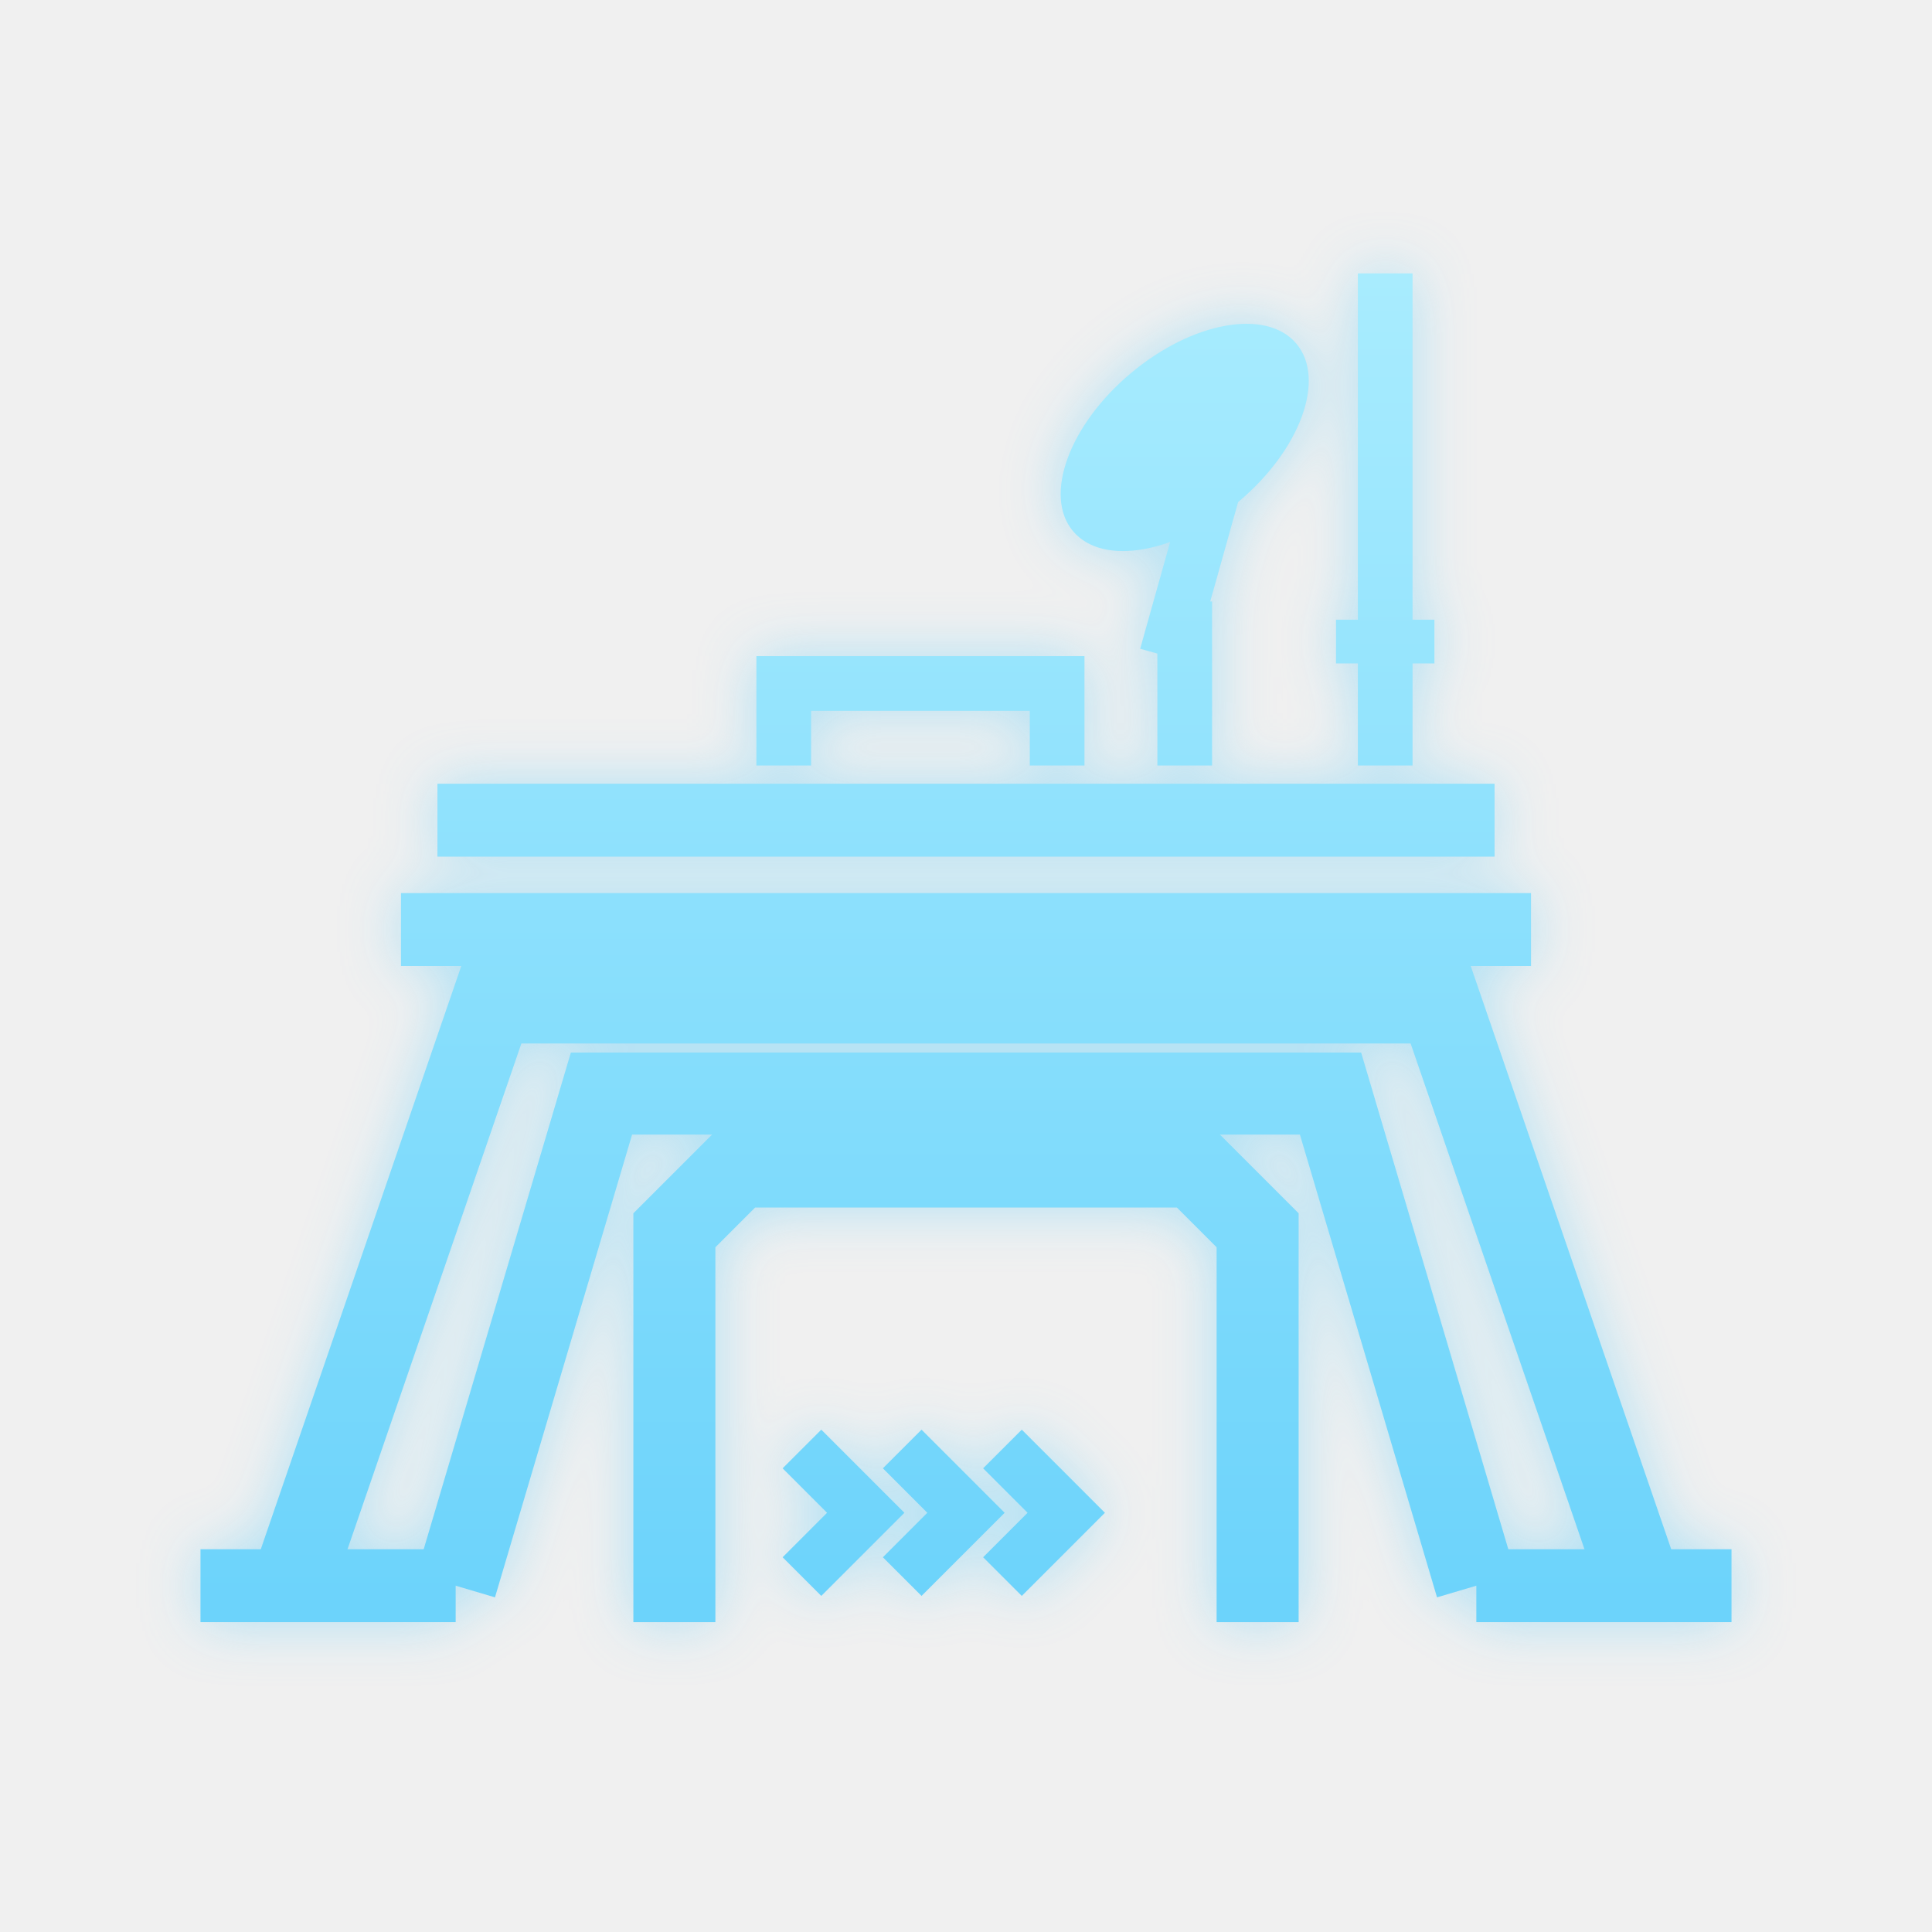
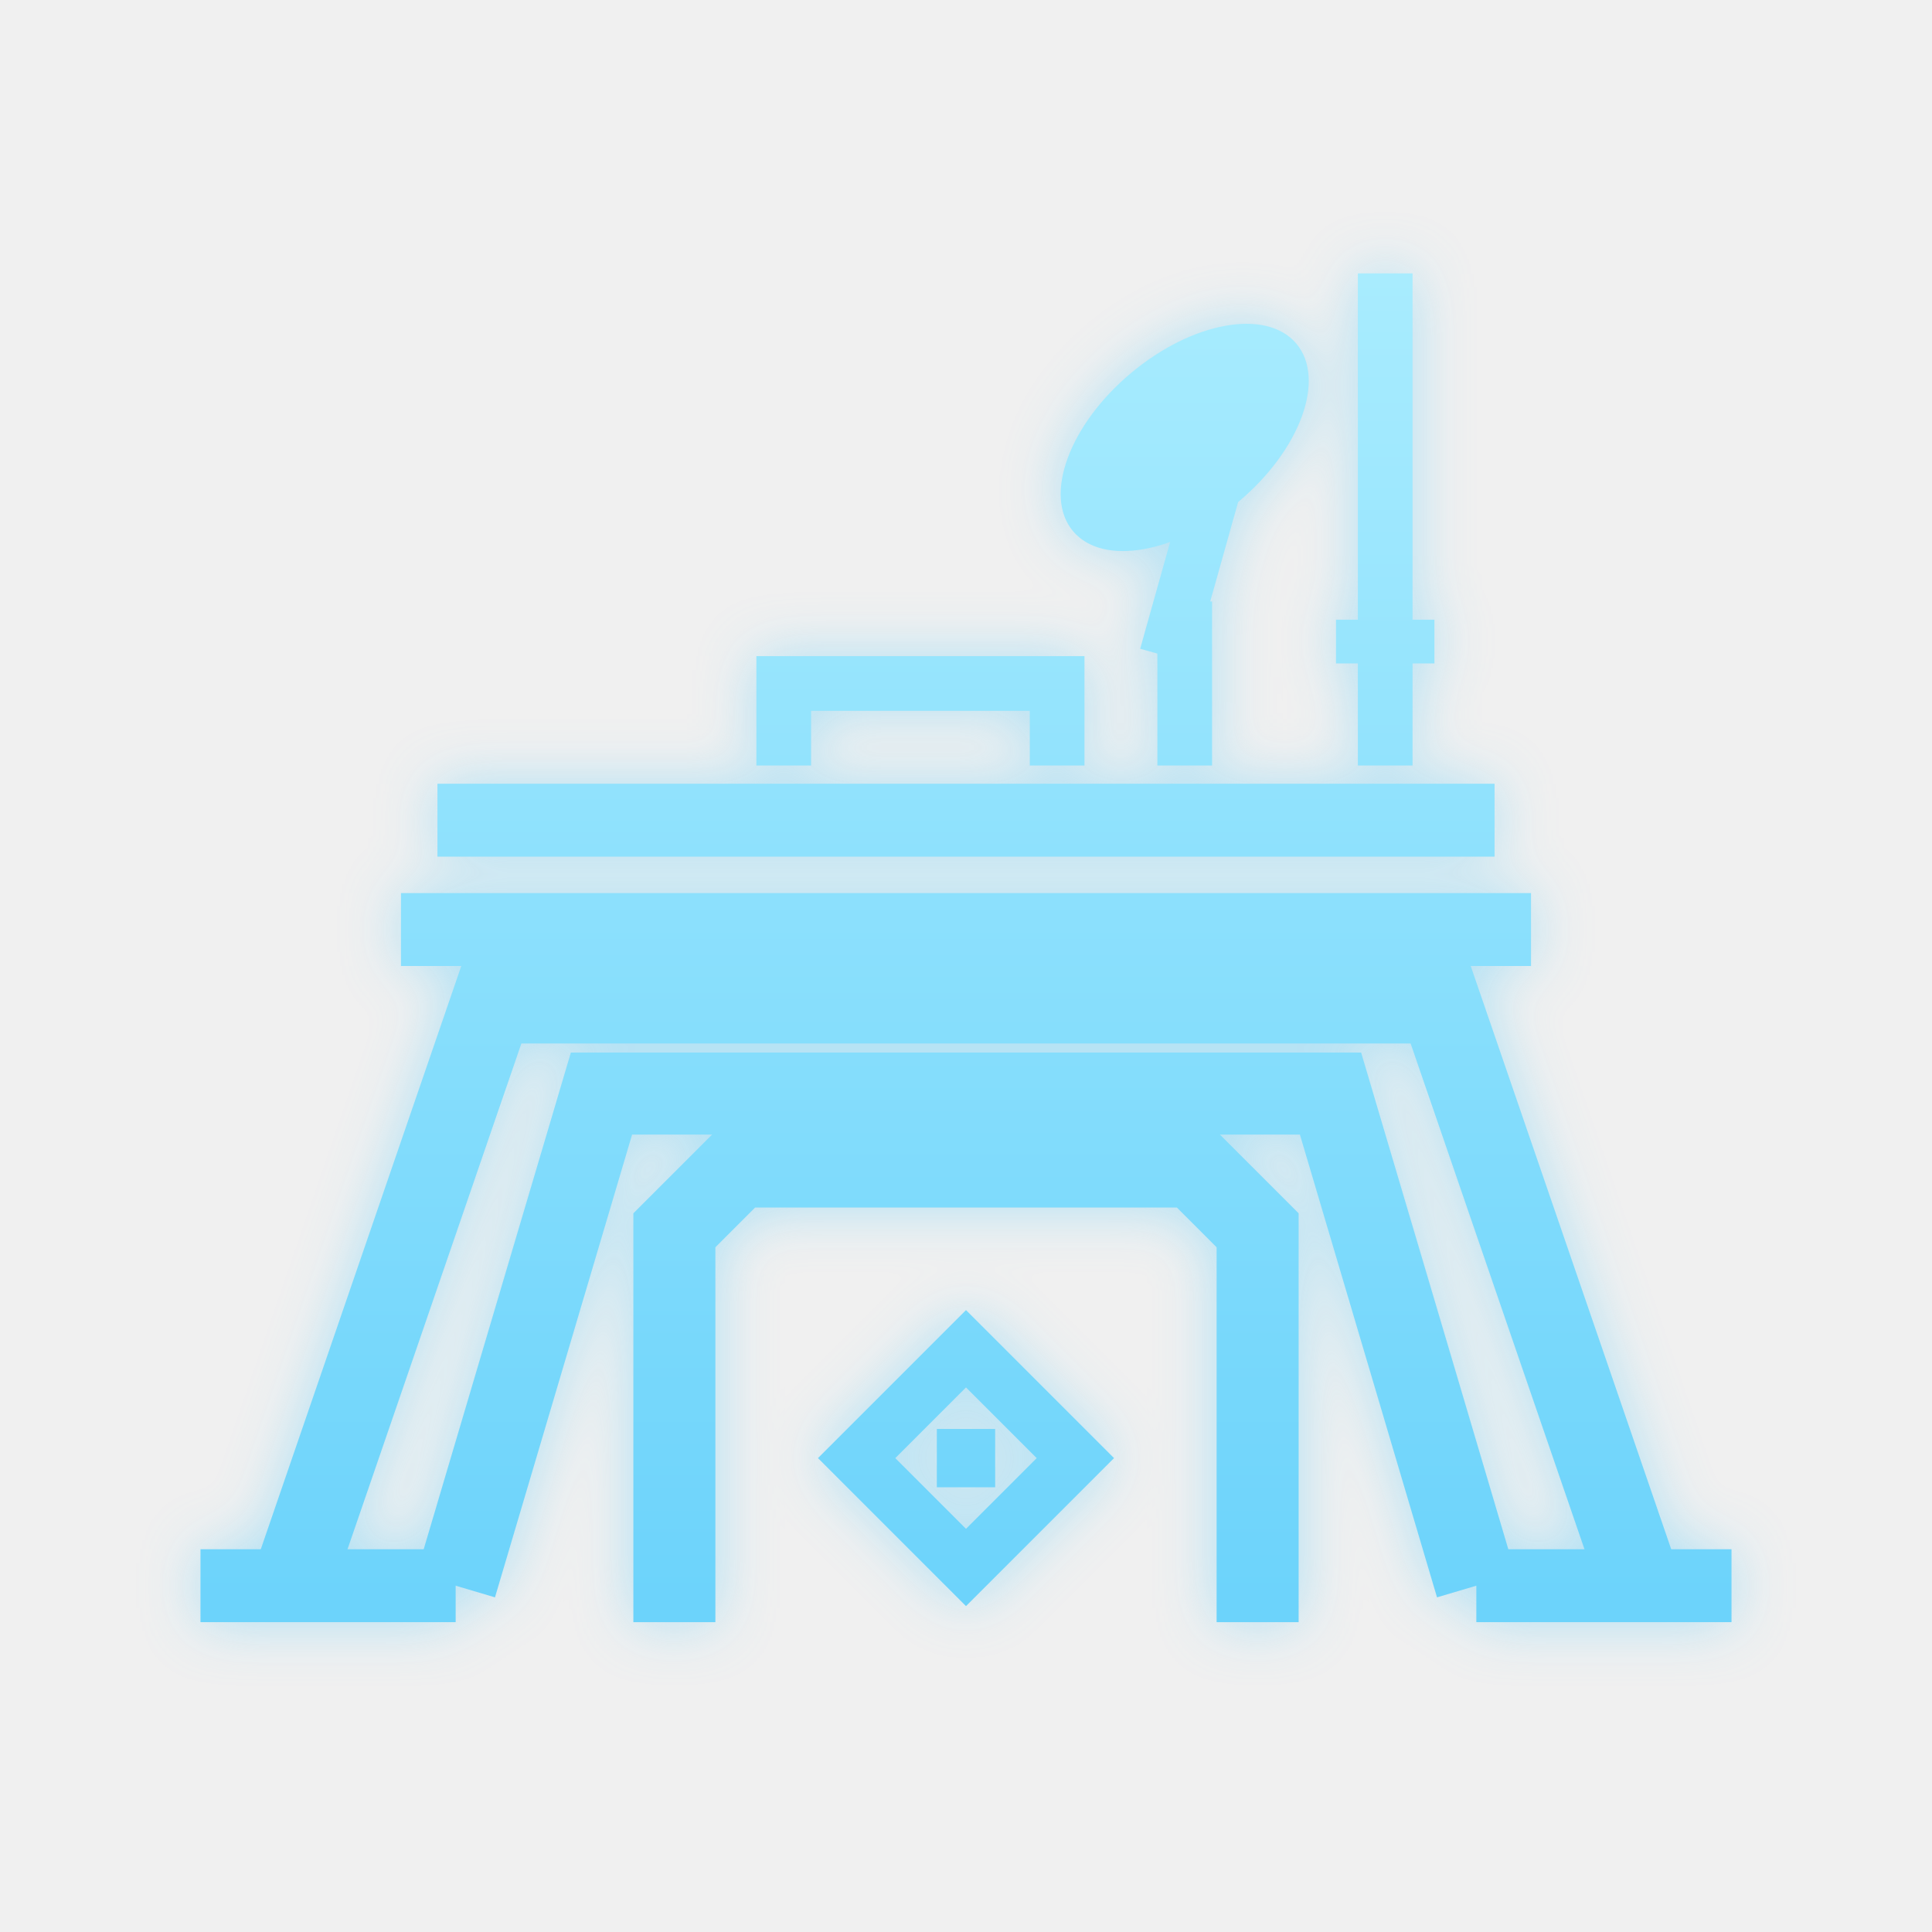
<svg xmlns="http://www.w3.org/2000/svg" viewBox="-3 -3 106 106" width="512" height="512">
  <defs>
    <linearGradient id="g" x1="0" y1="0" x2="0" y2="100" gradientUnits="userSpaceOnUse">
      <stop offset="0" stop-color="#B2F0FF" />
      <stop offset="1" stop-color="#60CEFA" />
    </linearGradient>
    <mask id="m" maskUnits="userSpaceOnUse" x="-3" y="-3" width="106" height="106">
      <rect x="21" y="40" width="58" height="4" rx="0.0" fill="white" />
      <rect x="19" y="46" width="62" height="4" rx="0.0" fill="white" />
      <polyline points="13,84 24,52 76,52 87,84" fill="none" stroke="white" stroke-width="4.5" stroke-linejoin="miter" stroke-linecap="butt" stroke-miterlimit="6" />
      <polyline points="22,84 30,57 70,57 78,84" fill="none" stroke="white" stroke-width="4.5" stroke-linejoin="miter" stroke-linecap="butt" stroke-miterlimit="6" />
      <polyline points="34,86 34,64.5 37.5,61 62.5,61 66,64.5 66,86" fill="none" stroke="white" stroke-width="4.5" stroke-linejoin="miter" stroke-linecap="butt" stroke-miterlimit="6" />
      <rect x="8" y="82" width="14" height="4" rx="0.0" fill="white" />
      <rect x="78" y="82" width="14" height="4" rx="0.0" fill="white" />
-       <polyline points="41.0,76.5 44.5,80 41.0,83.5" fill="none" stroke="white" stroke-width="3.0" stroke-linejoin="miter" stroke-linecap="butt" stroke-miterlimit="6" />
-       <polyline points="46.5,76.5 50.0,80 46.5,83.5" fill="none" stroke="white" stroke-width="3.0" stroke-linejoin="miter" stroke-linecap="butt" stroke-miterlimit="6" />
-       <polyline points="52.0,76.5 55.5,80 52.0,83.5" fill="none" stroke="white" stroke-width="3.0" stroke-linejoin="miter" stroke-linecap="butt" stroke-miterlimit="6" />
+       <polyline points="56.0,77 50,71.0 44.0,77 50,83.0 56.0,77 50,71.0" fill="none" stroke="white" stroke-width="3.0" stroke-linejoin="miter" stroke-linecap="butt" stroke-miterlimit="6" />
+       <rect x="48.4" y="75.4" width="3.2" height="3.2" rx="0.0" fill="white" />
      <polyline points="40,39 40,34.5 55,34.5 55,39" fill="none" stroke="white" stroke-width="3.0" stroke-linejoin="miter" stroke-linecap="butt" stroke-miterlimit="6" />
      <polyline points="62,39 62,30" fill="none" stroke="white" stroke-width="3.0" stroke-linejoin="miter" stroke-linecap="butt" stroke-miterlimit="6" />
      <polyline points="73,39 73,12" fill="none" stroke="white" stroke-width="3.0" stroke-linejoin="miter" stroke-linecap="butt" stroke-miterlimit="6" />
      <rect x="70.3" y="31" width="5.4" height="2.4" rx="0.0" fill="white" />
      <ellipse cx="62" cy="21" rx="8" ry="4.6" transform="rotate(-40 62 21)" fill="white" />
      <polyline points="63.774,23.114 61,33" fill="none" stroke="white" stroke-width="3.0" stroke-linejoin="miter" stroke-linecap="butt" stroke-miterlimit="6" />
    </mask>
    <filter id="glow" x="-10%" y="-10%" width="120%" height="120%">
      <feGaussianBlur stdDeviation="1.6" />
    </filter>
  </defs>
  <g filter="url(#glow)" opacity="0.45">
    <rect x="-3" y="-3" width="106" height="106" fill="#60CEFA" mask="url(#m)" />
  </g>
  <rect x="-3" y="-3" width="106" height="106" fill="url(#g)" mask="url(#m)" />
</svg>
